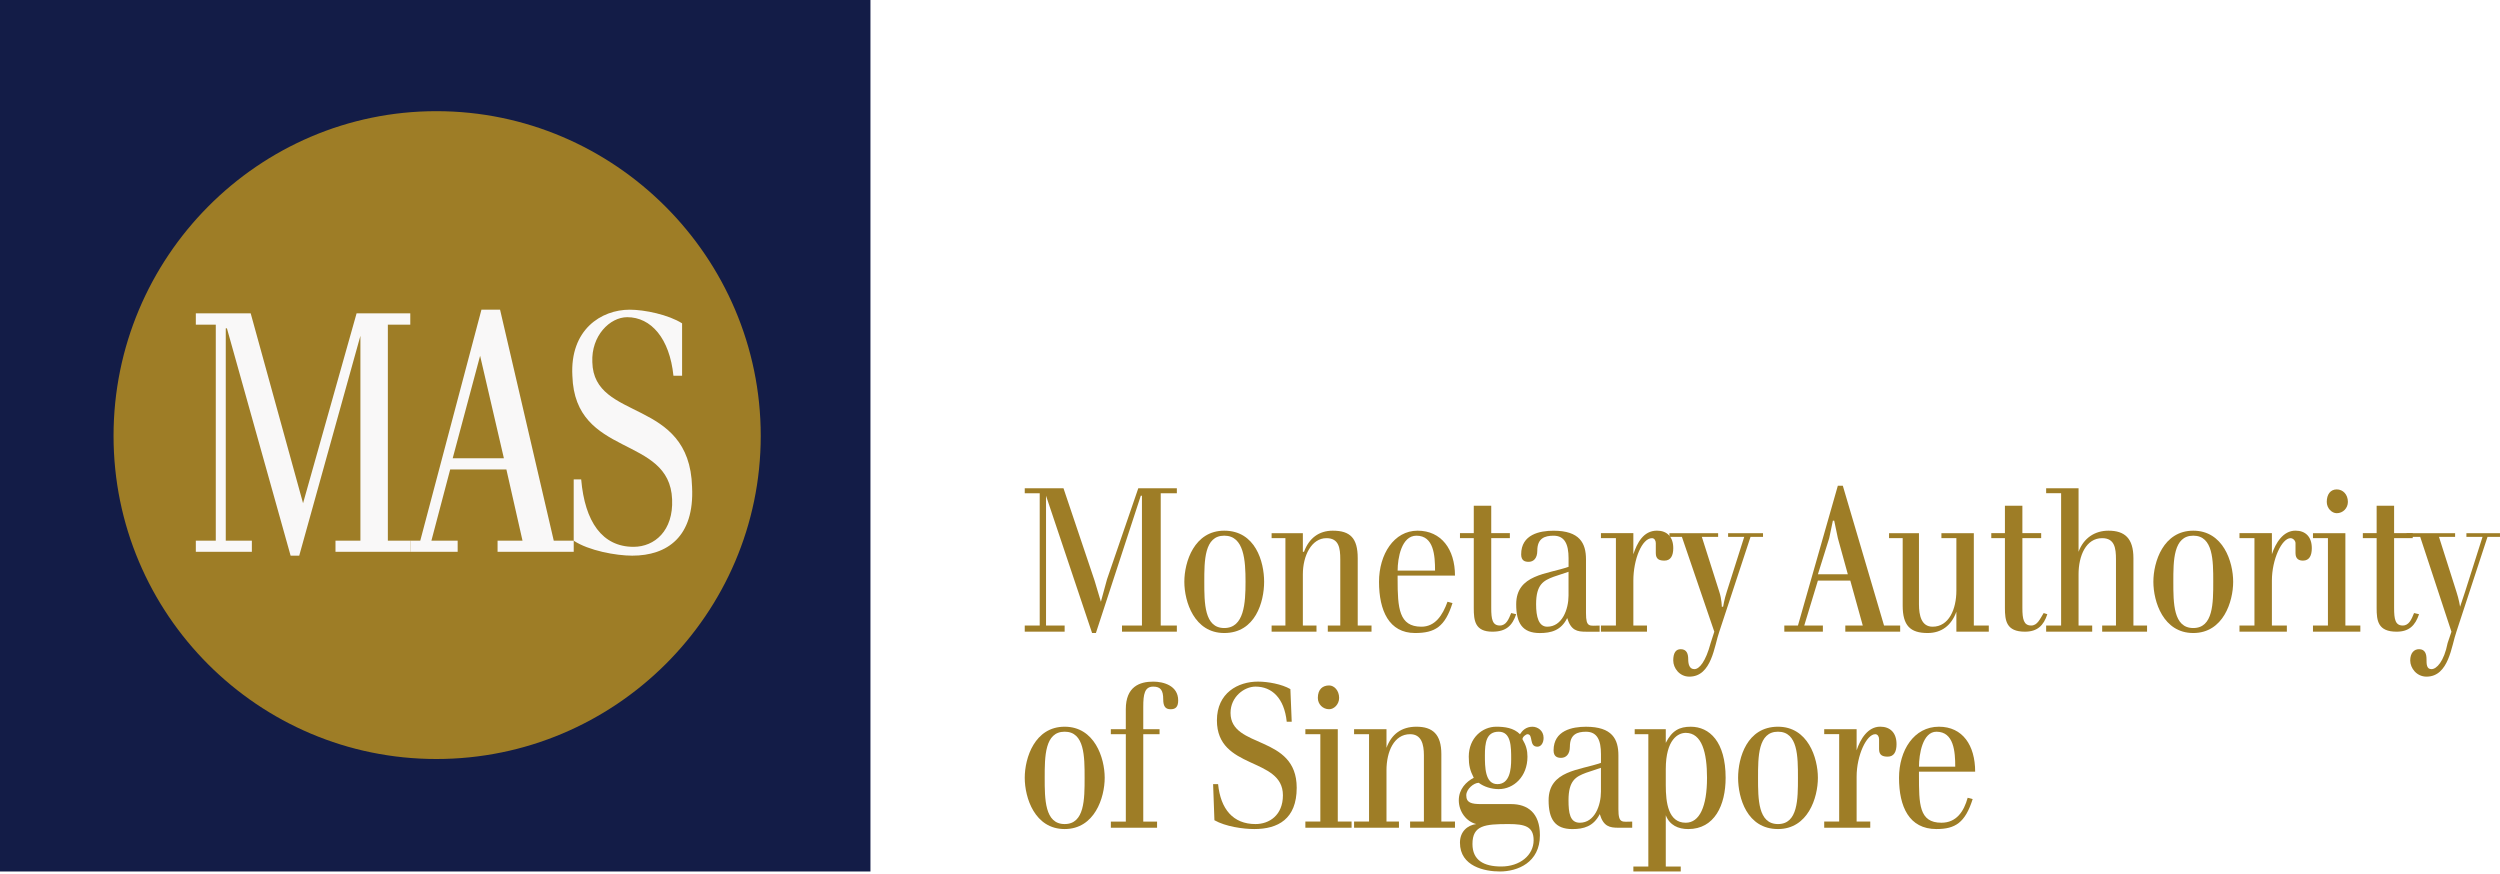
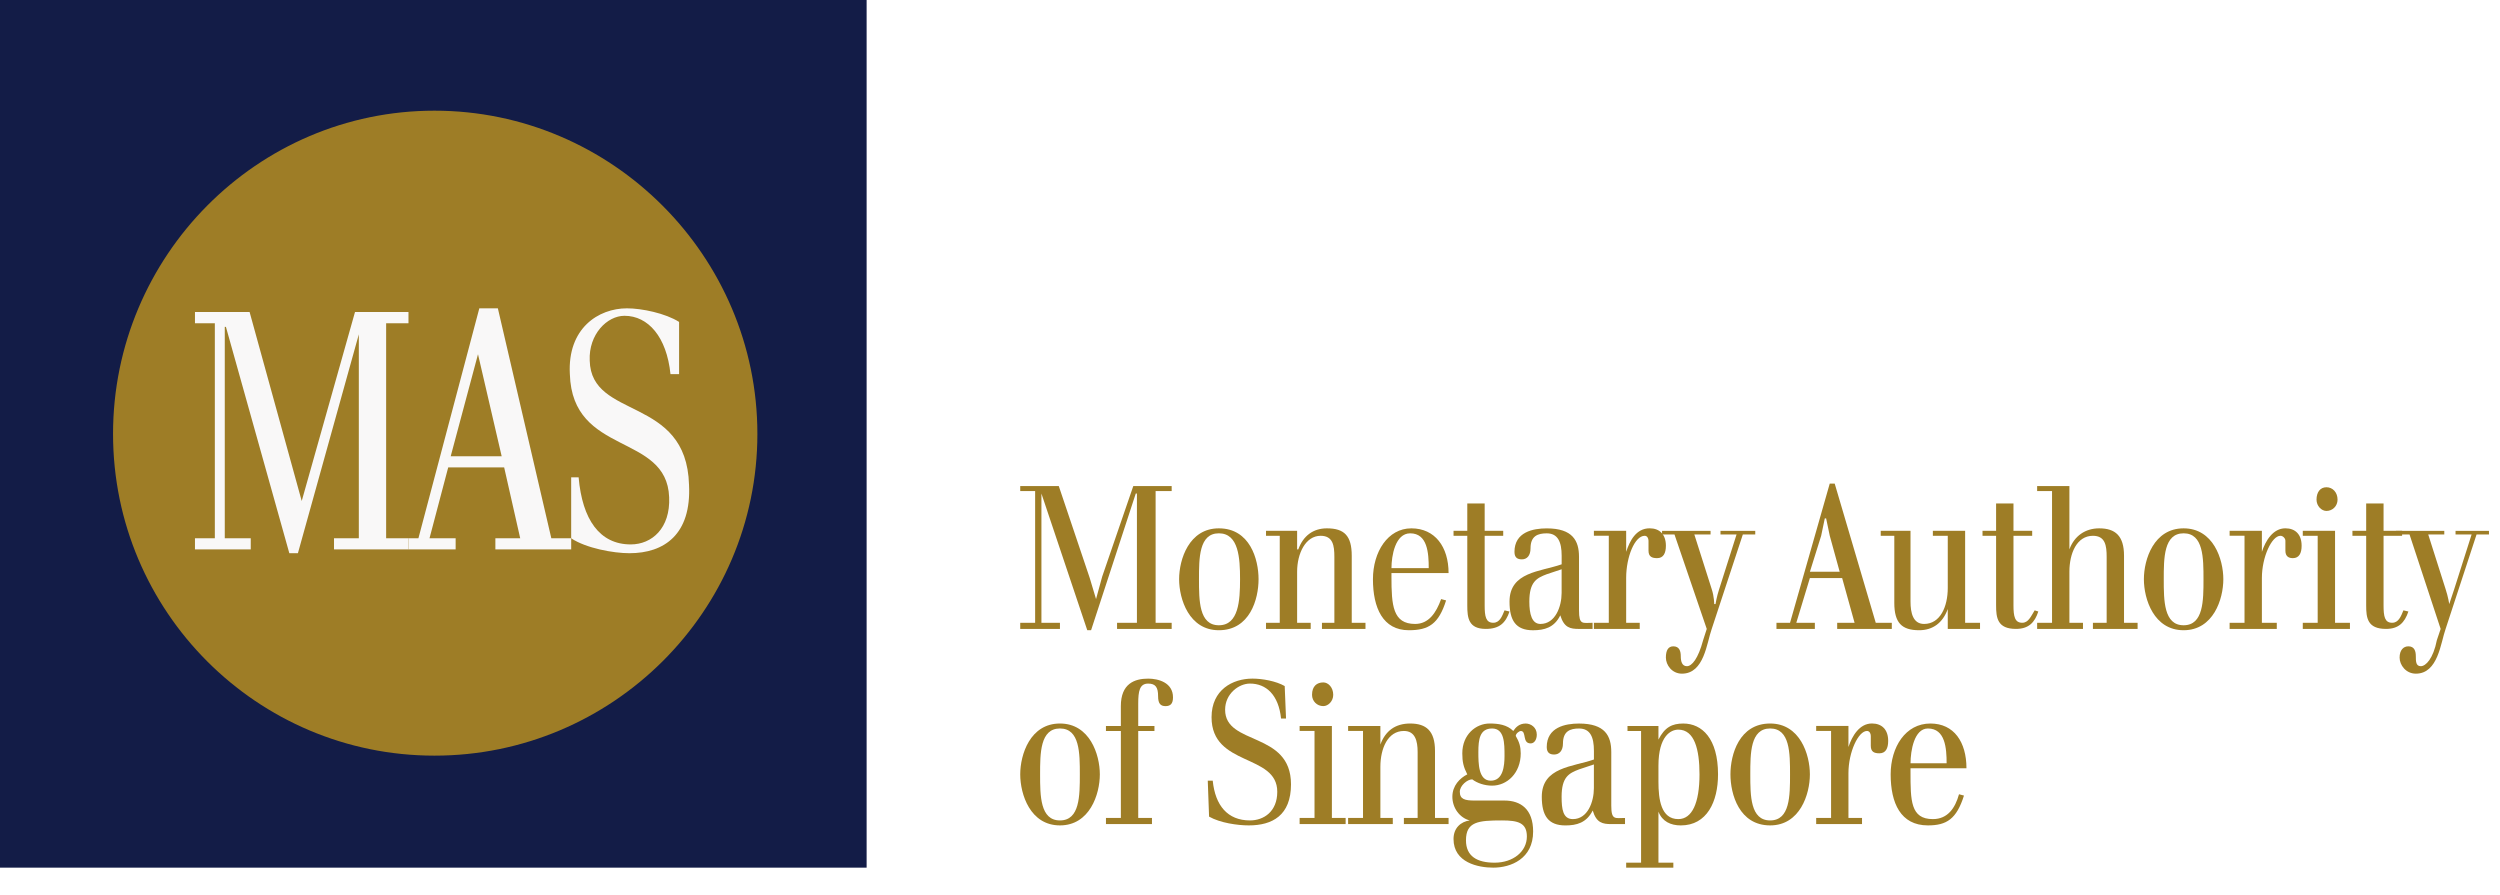
- <svg xmlns="http://www.w3.org/2000/svg" xml:space="preserve" style="max-height: 500px" viewBox="0 0 150.335 52.557" y="0px" x="0px" id="圖層_1" version="1.1" width="150.335" height="52.557">
+ <svg xmlns="http://www.w3.org/2000/svg" viewBox="0 0 151 54" style="max-height: 500px; width: 100%; height: auto;" version="1.1" xml:space="preserve">
  <style type="text/css">
	.st0{fill-rule:evenodd;clip-rule:evenodd;fill:#131C47;}
	.st1{fill:#9E7D26;}
	.st2{fill-rule:evenodd;clip-rule:evenodd;fill:#F9F8F8;}
- 	.st3{fill-rule:evenodd;clip-rule:evenodd;fill:#9E7D26;}
+ 	.st3{fill:#9E7D26;}
</style>
-   <g id="XMLID_76_">
+   <g id="圖層_1">
    <polygon points="52.344,0 52.344,0 0,0 0,52.406 52.344,52.406" class="st0" />
-     <path d="M26.242,6.685L26.242,6.685c-10.717,0-19.414,8.786-19.414,19.524   c0,10.727,8.697,19.433,19.414,19.433c10.727,0,19.504-8.706,19.504-19.433   C45.746,15.471,36.969,6.685,26.242,6.685z" class="st1" />
-     <polygon points="12.976,32.513 12.976,32.513 11.776,32.513 11.776,33.183 &#10;&#09;&#09;15.145,33.183 15.145,32.513 13.576,32.513 13.576,19.744 13.646,19.744 &#10;&#09;&#09;17.475,33.413 17.994,33.413 21.673,20.194 21.673,32.513 20.174,32.513 &#10;&#09;&#09;20.174,33.183 24.672,33.183 24.672,32.513 23.323,32.513 23.323,19.524 &#10;&#09;&#09;24.672,19.524 24.672,18.843 21.443,18.843 18.224,30.261 15.075,18.843 &#10;&#09;&#09;11.776,18.843 11.776,19.524 12.976,19.524" class="st2" />
-     <path d="M30.301,27.559L30.301,27.559l-1.43-6.164l-1.649,6.164H30.301z    M25.272,32.513L25.272,32.513l3.679-13.89h1.12l3.229,13.89h1.2v0.67   h-4.579v-0.67h1.5l-0.97-4.283h-3.379l-1.13,4.283h1.579v0.67h-2.849v-0.67   H25.272z" class="st2" />
-     <path d="M34.499,32.513L34.499,32.513c0.9,0.6,2.549,0.901,3.519,0.901   c2.099,0,3.749-1.131,3.599-4.133c-0.15-5.404-5.918-3.903-5.998-7.505   c-0.07-1.581,1.05-2.702,2.099-2.702c1.43,0,2.549,1.271,2.779,3.522h0.52   v-3.152c-0.82-0.52-2.249-0.821-3.149-0.821c-1.719,0-3.599,1.201-3.449,3.973   c0.15,4.963,5.848,3.532,5.998,7.435c0.08,1.881-1.05,2.852-2.319,2.852   c-1.879,0-2.929-1.501-3.149-4.053h-0.45V32.513z" class="st2" />
+     <path d="M26.242,6.685C15.525,6.685,6.828,15.471,6.828,26.208c0,10.727,8.697,19.433,19.414,19.433c10.727,0,19.504-8.706,19.504-19.433C45.746,15.471,36.969,6.685,26.242,6.685z" class="st1" />
+     <polygon points="12.976,32.513 12.976,32.513 11.776,32.513 11.776,33.183 15.145,33.183 15.145,32.513 13.576,32.513 13.576,19.744 13.646,19.744 17.475,33.413 17.994,33.413 21.673,20.194 21.673,32.513 20.174,32.513 20.174,33.183 24.672,33.183 24.672,32.513 23.323,32.513 23.323,19.524 24.672,19.524 24.672,18.843 21.443,18.843 18.224,30.261 15.075,18.843 11.776,18.843 11.776,19.524 12.976,19.524" class="st2" />
+     <path d="M30.301,27.559L30.301,27.559l-1.43-6.164l-1.649,6.164H30.301z M25.272,32.513L25.272,32.513l3.679-13.89h1.12l3.229,13.89h1.2v0.67 h-4.579v-0.67h1.5l-0.97-4.283h-3.379l-1.13,4.283h1.579v0.67h-2.849v-0.67 H25.272z" class="st2" />
+     <path d="M34.499,32.513L34.499,32.513c0.9,0.6,2.549,0.901,3.519,0.901 c2.099,0,3.749-1.131,3.599-4.133c-0.15-5.404-5.918-3.903-5.998-7.505 c-0.07-1.581,1.05-2.702,2.099-2.702c1.43,0,2.549,1.271,2.779,3.522h0.52 v-3.152c-0.82-0.52-2.249-0.821-3.149-0.821c-1.719,0-3.599,1.201-3.449,3.973 c0.15,4.963,5.848,3.532,5.998,7.435c0.08,1.881-1.05,2.852-2.319,2.852 c-1.879,0-2.929-1.501-3.149-4.053h-0.45V32.513z" class="st2" />
  </g>
  <g id="XMLID_75_">
    <g id="XMLID_74_">
      <g id="XMLID_72_">
-         <path d="M61.622,46.772L61.622,46.772     c0,1.201,0.6,3.082,2.399,3.082c1.799,0,2.409-1.881,2.409-3.082     c0-1.201-0.61-3.072-2.409-3.072C62.222,43.7,61.622,45.572,61.622,46.772z      M62.822,46.772L62.822,46.772c0-1.271,0-2.772,1.2-2.772     c1.2,0,1.2,1.501,1.2,2.772c0,1.281,0,2.782-1.2,2.782     C62.822,49.554,62.822,48.053,62.822,46.772z" class="st3" id="XMLID_67_" />
-         <path d="M67.7,44.151L67.7,44.151v5.254h-0.9v0.37h2.779     v-0.37h-0.83v-5.254h0.98v-0.3h-0.98v-1.351     c0-0.751,0.08-1.211,0.6-1.211c0.45,0,0.6,0.23,0.6,0.761     c0,0.45,0.15,0.6,0.45,0.6s0.45-0.15,0.45-0.53     c0-0.901-0.9-1.131-1.5-1.131c-0.82,0-1.65,0.3-1.65,1.661v1.201     h-0.9v0.3H67.7z" class="st3" id="XMLID_66_" />
+         <path d="M61.622,46.772L61.622,46.772c0,1.201,0.6,3.082,2.399,3.082 c1.799,0,2.409-1.881,2.409-3.082c0-1.201-0.61-3.072-2.409-3.072 C62.222,43.7,61.622,45.572,61.622,46.772z M62.822,46.772L62.822,46.772 c0-1.271,0-2.772,1.2-2.772c1.2,0,1.2,1.501,1.2,2.772c0,1.281,0,2.782-1.2,2.782 C62.822,49.554,62.822,48.053,62.822,46.772z" class="st3" id="XMLID_67_" />
+         <path d="M67.7,44.151L67.7,44.151v5.254h-0.9v0.37h2.779 v-0.37h-0.83v-5.254h0.98v-0.3h-0.98v-1.351c0-0.751,0.08-1.211,0.6-1.211 c0.45,0,0.6,0.23,0.6,0.761c0,0.45,0.15,0.6,0.45,0.6 s0.45-0.15,0.45-0.53c0-0.901-0.9-1.131-1.5-1.131c-0.82,0-1.65,0.3-1.65,1.661 v1.201h-0.9v0.3H67.7z" class="st3" id="XMLID_66_" />
      </g>
      <g id="XMLID_73_">
-         <path d="M73.028,49.324L73.028,49.324     c0.67,0.38,1.719,0.53,2.399,0.53c1.42,0,2.549-0.6,2.549-2.482     c0-3.222-3.979-2.322-3.979-4.503c0-0.971,0.83-1.581,1.5-1.581     c0.98,0,1.729,0.68,1.879,2.111h0.3l-0.08-1.961     c-0.52-0.3-1.35-0.45-1.949-0.45c-1.2,0-2.469,0.68-2.469,2.332     c0,3.002,3.969,2.182,3.969,4.503c0,1.201-0.82,1.731-1.649,1.731     c-1.35,0-2.099-0.901-2.249-2.402h-0.3L73.028,49.324z" class="st3" id="XMLID_65_" />
-         <path d="M79.397,49.404L79.397,49.404H78.497v0.37h2.779v-0.37     h-0.83v-5.554H78.497v0.3h0.9V49.404z M79.247,41.969L79.247,41.969     c0,0.38,0.3,0.68,0.68,0.68c0.3,0,0.6-0.3,0.6-0.68     c0-0.45-0.3-0.751-0.6-0.751C79.546,41.219,79.247,41.439,79.247,41.969z" class="st3" id="XMLID_62_" />
-         <path d="M81.426,49.404L81.426,49.404v0.37h2.699v-0.37h-0.75     v-3.082c0-1.121,0.45-2.172,1.42-2.172c0.68,0,0.83,0.6,0.83,1.271     v3.983h-0.83v0.37h2.699v-0.37h-0.82v-4.053     c0-1.201-0.53-1.651-1.5-1.651c-0.9,0-1.5,0.45-1.799,1.271v-1.121     h-1.949v0.3h0.9v5.254H81.426z" class="st3" id="XMLID_61_" />
-         <path d="M89.973,43.7L89.973,43.7     c-0.83,0-1.65,0.671-1.65,1.801c0,0.52,0.07,0.82,0.3,1.271     c-0.45,0.23-0.9,0.68-0.9,1.351c0,0.68,0.45,1.281,1.05,1.431     c-0.53,0.07-0.98,0.45-0.98,1.121c0,1.431,1.5,1.731,2.399,1.731     c1.06,0,2.409-0.53,2.409-2.182c0-1.351-0.75-1.871-1.729-1.871h-1.799     c-0.6,0-0.9-0.08-0.9-0.53c0-0.37,0.45-0.75,0.75-0.75     c0.3,0.23,0.75,0.38,1.2,0.38c0.9,0,1.729-0.751,1.729-1.951     c0-0.38-0.08-0.681-0.3-1.051c0-0.15,0.22-0.3,0.3-0.3     c0.37,0,0.07,0.751,0.6,0.751c0.22,0,0.37-0.23,0.37-0.53     c0-0.45-0.37-0.671-0.67-0.671c-0.38,0-0.6,0.22-0.75,0.45     C91.023,43.77,90.493,43.7,89.973,43.7z M89.293,45.422L89.293,45.422     c0-0.751,0.08-1.421,0.83-1.421c0.75,0,0.75,0.901,0.75,1.651     c0,0.6-0.08,1.501-0.83,1.501C89.293,47.153,89.293,46.102,89.293,45.422z      M90.723,49.554L90.723,49.554c0.98,0,1.5,0.15,1.5,0.971     c0,0.901-0.82,1.581-1.949,1.581c-1.05,0-1.729-0.38-1.729-1.351     C88.544,49.625,89.293,49.554,90.723,49.554z" class="st3" id="XMLID_57_" />
-         <path d="M96.201,48.954L96.201,48.954     c0.22,0.75,0.6,0.821,1.12,0.821h0.83v-0.37     c-0.6,0-0.83,0.15-0.83-0.75v-3.232c0-0.971-0.37-1.721-1.949-1.721     c-0.82,0-1.949,0.22-1.949,1.421c0,0.38,0.23,0.45,0.45,0.45     c0.3,0,0.53-0.22,0.53-0.67c0-0.751,0.45-0.901,0.97-0.901     c0.68,0,0.9,0.52,0.9,1.351v0.52c-1.27,0.45-3.149,0.45-3.149,2.252     c0,1.131,0.38,1.731,1.43,1.731C95.222,49.855,95.821,49.704,96.201,48.954z      M96.271,46.172L96.271,46.172v1.431c0,0.821-0.37,1.871-1.27,1.871     c-0.6,0-0.68-0.6-0.68-1.351c0-1.201,0.45-1.421,1.05-1.651     L96.271,46.172z" class="st3" id="XMLID_54_" />
-         <path d="M98.221,52.406L98.221,52.406h2.849v-0.3h-0.9v-3.082     c0.23,0.6,0.75,0.831,1.35,0.831c1.579,0,2.249-1.431,2.249-3.082     c0-2.172-0.97-3.072-2.099-3.072c-0.67,0-1.12,0.22-1.5,0.971v-0.821     h-1.869v0.3h0.82v7.956H98.221V52.406z M100.17,46.252L100.17,46.252     c0-1.801,0.75-2.182,1.2-2.182c0.98,0,1.28,1.201,1.28,2.702     c0,1.731-0.45,2.702-1.28,2.702c-1.05,0-1.2-1.201-1.2-2.252V46.252z" class="st3" id="XMLID_51_" />
-         <path d="M104.519,46.772L104.519,46.772     c0,1.201,0.53,3.082,2.399,3.082c1.799,0,2.399-1.881,2.399-3.082     c0-1.201-0.6-3.072-2.399-3.072C105.049,43.7,104.519,45.572,104.519,46.772z      M105.718,46.772L105.718,46.772c0-1.271,0-2.772,1.2-2.772     s1.2,1.501,1.2,2.772c0,1.281,0,2.782-1.2,2.782     S105.718,48.053,105.718,46.772z" class="st3" id="XMLID_48_" />
-         <path d="M110.597,49.404L110.597,49.404h-0.9v0.37h2.769v-0.37     h-0.82v-2.702c0-1.281,0.6-2.552,1.12-2.552c0.15,0,0.23,0.15,0.23,0.3     v0.6c0,0.37,0.22,0.45,0.52,0.45c0.38,0,0.53-0.3,0.53-0.751     c0-0.681-0.38-1.051-0.98-1.051c-0.75,0-1.2,0.751-1.42,1.421v-1.271     h-1.949v0.3h0.9V49.404z" class="st3" id="XMLID_47_" />
-         <path d="M118.774,46.402L118.774,46.402     c0-1.581-0.75-2.702-2.179-2.702c-1.5,0-2.399,1.421-2.399,3.072     c0,1.731,0.6,3.082,2.249,3.082c1.13,0,1.729-0.38,2.179-1.801l-0.3-0.08     c-0.23,0.831-0.68,1.501-1.579,1.501c-1.35,0-1.35-1.121-1.35-2.852     v-0.22H118.774z M115.396,46.102L115.396,46.102c0-0.751,0.22-2.101,1.05-2.101     c1.05,0,1.13,1.201,1.13,2.101H115.396z" class="st3" id="XMLID_44_" />
+         <path d="M73.028,49.324L73.028,49.324c0.67,0.38,1.719,0.53,2.399,0.53 c1.42,0,2.549-0.6,2.549-2.482c0-3.222-3.979-2.322-3.979-4.503 c0-0.971,0.83-1.581,1.5-1.581c0.98,0,1.729,0.68,1.879,2.111h0.3 l-0.08-1.961c-0.52-0.3-1.35-0.45-1.949-0.45c-1.2,0-2.469,0.68-2.469,2.332 c0,3.002,3.969,2.182,3.969,4.503c0,1.201-0.82,1.731-1.649,1.731 c-1.35,0-2.099-0.901-2.249-2.402h-0.3L73.028,49.324z" class="st3" id="XMLID_65_" />
+         <path d="M79.397,49.404L79.397,49.404H78.497v0.37h2.779v-0.37 h-0.83v-5.554H78.497v0.3h0.9V49.404z M79.247,41.969L79.247,41.969 c0,0.38,0.3,0.68,0.68,0.68c0.3,0,0.6-0.3,0.6-0.68 c0-0.45-0.3-0.751-0.6-0.751C79.546,41.219,79.247,41.439,79.247,41.969z" class="st3" id="XMLID_62_" />
+         <path d="M81.426,49.404L81.426,49.404v0.37h2.699v-0.37h-0.75 v-3.082c0-1.121,0.45-2.172,1.42-2.172c0.68,0,0.83,0.6,0.83,1.271 v3.983h-0.83v0.37h2.699v-0.37h-0.82v-4.053c0-1.201-0.53-1.651-1.5-1.651 c-0.9,0-1.5,0.45-1.799,1.271v-1.121h-1.949v0.3h0.9v5.254H81.426z" class="st3" id="XMLID_61_" />
+         <path d="M89.973,43.7L89.973,43.7c-0.83,0-1.65,0.671-1.65,1.801 c0,0.52,0.07,0.82,0.3,1.271c-0.45,0.23-0.9,0.68-0.9,1.351 c0,0.68,0.45,1.281,1.05,1.431c-0.53,0.07-0.98,0.45-0.98,1.121 c0,1.431,1.5,1.731,2.399,1.731c1.06,0,2.409-0.53,2.409-2.182 c0-1.351-0.75-1.871-1.729-1.871h-1.799c-0.6,0-0.9-0.08-0.9-0.53 c0-0.37,0.45-0.75,0.75-0.75c0.3,0.23,0.75,0.38,1.2,0.38 c0.9,0,1.729-0.751,1.729-1.951c0-0.38-0.08-0.681-0.3-1.051 c0-0.15,0.22-0.3,0.3-0.3c0.37,0,0.07,0.751,0.6,0.751 c0.22,0,0.37-0.23,0.37-0.53c0-0.45-0.37-0.671-0.67-0.671 c-0.38,0-0.6,0.22-0.75,0.45C91.023,43.77,90.493,43.7,89.973,43.7z M89.293,45.422L89.293,45.422c0-0.751,0.08-1.421,0.83-1.421 c0.75,0,0.75,0.901,0.75,1.651c0,0.6-0.08,1.501-0.83,1.501 C89.293,47.153,89.293,46.102,89.293,45.422z M90.723,49.554L90.723,49.554 c0.98,0,1.5,0.15,1.5,0.971c0,0.901-0.82,1.581-1.949,1.581 c-1.05,0-1.729-0.38-1.729-1.351C88.544,49.625,89.293,49.554,90.723,49.554z" class="st3" id="XMLID_57_" />
+         <path d="M96.201,48.954L96.201,48.954c0.22,0.75,0.6,0.821,1.12,0.821h0.83 v-0.37c-0.6,0-0.83,0.15-0.83-0.75v-3.232c0-0.971-0.37-1.721-1.949-1.721 c-0.82,0-1.949,0.22-1.949,1.421c0,0.38,0.23,0.45,0.45,0.45 c0.3,0,0.53-0.22,0.53-0.67c0-0.751,0.45-0.901,0.97-0.901 c0.68,0,0.9,0.52,0.9,1.351v0.52c-1.27,0.45-3.149,0.45-3.149,2.252 c0,1.131,0.38,1.731,1.43,1.731C95.222,49.855,95.821,49.704,96.201,48.954z M96.271,46.172L96.271,46.172v1.431c0,0.821-0.37,1.871-1.27,1.871 c-0.6,0-0.68-0.6-0.68-1.351c0-1.201,0.45-1.421,1.05-1.651 L96.271,46.172z" class="st3" id="XMLID_54_" />
+         <path d="M98.221,52.406L98.221,52.406h2.849v-0.3h-0.9v-3.082 c0.23,0.6,0.75,0.831,1.35,0.831c1.579,0,2.249-1.431,2.249-3.082 c0-2.172-0.97-3.072-2.099-3.072c-0.67,0-1.12,0.22-1.5,0.971v-0.821 h-1.869v0.3h0.82v7.956H98.221V52.406z M100.17,46.252L100.17,46.252 c0-1.801,0.75-2.182,1.2-2.182c0.98,0,1.28,1.201,1.28,2.702 c0,1.731-0.45,2.702-1.28,2.702c-1.05,0-1.2-1.201-1.2-2.252V46.252z" class="st3" id="XMLID_51_" />
+         <path d="M104.519,46.772L104.519,46.772c0,1.201,0.53,3.082,2.399,3.082 c1.799,0,2.399-1.881,2.399-3.082c0-1.201-0.6-3.072-2.399-3.072 C105.049,43.7,104.519,45.572,104.519,46.772z M105.718,46.772L105.718,46.772c0-1.271,0-2.772,1.2-2.772 s1.2,1.501,1.2,2.772c0,1.281,0,2.782-1.2,2.782 S105.718,48.053,105.718,46.772z" class="st3" id="XMLID_48_" />
+         <path d="M110.597,49.404L110.597,49.404h-0.9v0.37h2.769v-0.37 h-0.82v-2.702c0-1.281,0.6-2.552,1.12-2.552c0.15,0,0.23,0.15,0.23,0.3 v0.6c0,0.37,0.22,0.45,0.52,0.45c0.38,0,0.53-0.3,0.53-0.751 c0-0.681-0.38-1.051-0.98-1.051c-0.75,0-1.2,0.751-1.42,1.421v-1.271 h-1.949v0.3h0.9V49.404z" class="st3" id="XMLID_47_" />
+         <path d="M118.774,46.402L118.774,46.402c0-1.581-0.75-2.702-2.179-2.702 c-1.5,0-2.399,1.421-2.399,3.072c0,1.731,0.6,3.082,2.249,3.082 c1.13,0,1.729-0.38,2.179-1.801l-0.3-0.08c-0.23,0.831-0.68,1.501-1.579,1.501 c-1.35,0-1.35-1.121-1.35-2.852v-0.22H118.774z M115.396,46.102L115.396,46.102 c0-0.751,0.22-2.101,1.05-2.101c1.05,0,1.13,1.201,1.13,2.101H115.396z" class="st3" id="XMLID_44_" />
      </g>
    </g>
    <g id="XMLID_71_">
      <g id="XMLID_14_">
-         <polygon points="62.522,37.616 62.522,37.616 61.622,37.616 &#10;&#09;&#09;&#09;&#09;61.622,37.986 64.021,37.986 64.021,37.616 62.902,37.616 62.902,29.811 &#10;&#09;&#09;&#09;&#09;65.671,38.066 65.901,38.066 68.6,29.811 68.67,29.811 68.67,37.616 &#10;&#09;&#09;&#09;&#09;67.47,37.616 67.47,37.986 70.769,37.986 70.769,37.616 69.799,37.616 &#10;&#09;&#09;&#09;&#09;69.799,29.661 70.769,29.661 70.769,29.36 68.45,29.36 66.57,34.834 &#10;&#09;&#09;&#09;&#09;66.201,36.185 65.821,34.914 63.951,29.36 61.622,29.36 61.622,29.661 &#10;&#09;&#09;&#09;&#09;62.522,29.661" class="st3" id="XMLID_43_" />
-         <path d="M71.219,34.984L71.219,34.984     c0,1.201,0.6,3.082,2.399,3.082c1.879,0,2.399-1.881,2.399-3.082     c0-1.201-0.52-3.072-2.399-3.072C71.819,31.912,71.219,33.784,71.219,34.984z      M72.419,34.984L72.419,34.984c0-1.271,0-2.772,1.2-2.772     c1.2,0,1.28,1.501,1.28,2.772c0,1.281-0.08,2.782-1.28,2.782     C72.419,37.766,72.419,36.265,72.419,34.984z" class="st3" id="XMLID_40_" />
-         <path d="M76.467,37.616L76.467,37.616v0.37h2.699v-0.37h-0.82     v-3.082c0-1.121,0.52-2.172,1.42-2.172c0.75,0,0.83,0.6,0.83,1.271v3.983     h-0.75v0.37h2.629v-0.37h-0.83v-4.053c0-1.201-0.45-1.651-1.5-1.651     c-0.83,0-1.43,0.45-1.729,1.271h-0.07v-1.121h-1.879v0.3h0.83v5.254     H76.467z" class="st3" id="XMLID_39_" />
-         <path d="M87.494,34.614L87.494,34.614     c0-1.581-0.82-2.702-2.249-2.702c-1.42,0-2.319,1.421-2.319,3.072     c0,1.731,0.6,3.082,2.169,3.082c1.2,0,1.799-0.38,2.249-1.801l-0.3-0.08     c-0.3,0.831-0.75,1.501-1.57,1.501c-1.35,0-1.43-1.121-1.43-2.852v-0.22     H87.494z M84.045,34.314L84.045,34.314c0-0.751,0.23-2.101,1.13-2.101     c1.05,0,1.12,1.201,1.12,2.101H84.045z" class="st3" id="XMLID_36_" />
-         <path d="M87.794,32.362L87.794,32.362h0.83v4.203     c0,0.751,0.07,1.421,1.12,1.421c0.83,0,1.2-0.37,1.43-1.051l-0.3-0.07     c-0.15,0.37-0.3,0.75-0.68,0.75c-0.45,0-0.52-0.38-0.52-1.051v-4.203     h1.12v-0.3h-1.12v-1.651h-1.05v1.651h-0.83V32.362z" class="st3" id="XMLID_35_" />
-         <path d="M94.242,37.166L94.242,37.166     c0.23,0.751,0.6,0.821,1.13,0.821h0.82v-0.37     c-0.6,0-0.82,0.15-0.82-0.75v-3.232c0-0.971-0.38-1.721-1.949-1.721     c-0.83,0-1.949,0.22-1.949,1.421c0,0.38,0.22,0.45,0.45,0.45     c0.3,0,0.52-0.22,0.52-0.67c0-0.751,0.45-0.901,0.98-0.901     c0.67,0,0.9,0.52,0.9,1.351v0.52c-1.28,0.45-3.149,0.45-3.149,2.252     c0,1.131,0.37,1.731,1.42,1.731C93.272,38.066,93.872,37.916,94.242,37.166z      M94.322,34.384L94.322,34.384v1.431c0,0.821-0.38,1.871-1.28,1.871     c-0.52,0-0.67-0.6-0.67-1.351c0-1.201,0.45-1.421,1.05-1.651     L94.322,34.384z" class="st3" id="XMLID_32_" />
-         <path d="M97.171,37.616L97.171,37.616h-0.9v0.37h2.769v-0.37     h-0.82v-2.702c0-1.281,0.52-2.552,1.12-2.552     c0.15,0,0.23,0.15,0.23,0.3v0.6c0,0.37,0.22,0.45,0.52,0.45     c0.38,0,0.53-0.3,0.53-0.751c0-0.68-0.38-1.051-0.98-1.051     c-0.82,0-1.2,0.751-1.42,1.421v-1.271h-1.949v0.3h0.9V37.616z" class="st3" id="XMLID_31_" />
-         <path d="M102.869,38.667L102.869,38.667     c-0.3,1.121-0.68,1.571-0.98,1.571c-0.3,0-0.37-0.3-0.37-0.6     c0-0.3-0.08-0.6-0.45-0.6c-0.3,0-0.45,0.23-0.45,0.68     s0.37,0.971,0.97,0.971c1.35,0,1.5-1.871,1.799-2.702l1.879-5.704h0.75     v-0.22h-2.099v0.22h0.97l-1.05,3.302c-0.15,0.45-0.22,0.901-0.22,0.901     h-0.08c0,0,0-0.45-0.15-0.901l-1.05-3.302h0.98v-0.22h-2.929v0.22h0.75     l1.949,5.704L102.869,38.667z" class="st3" id="XMLID_30_" />
+         <polygon points="62.522,37.616 62.522,37.616 61.622,37.616 61.622,37.986 64.021,37.986 64.021,37.616 62.902,37.616 62.902,29.811 65.671,38.066 65.901,38.066 68.6,29.811 68.67,29.811 68.67,37.616 67.47,37.616 67.47,37.986 70.769,37.986 70.769,37.616 69.799,37.616 69.799,29.661 70.769,29.661 70.769,29.36 68.45,29.36 66.57,34.834 66.201,36.185 65.821,34.914 63.951,29.36 61.622,29.36 61.622,29.661 62.522,29.661" class="st3" id="XMLID_43_" />
+         <path d="M71.219,34.984L71.219,34.984c0,1.201,0.6,3.082,2.399,3.082 c1.879,0,2.399-1.881,2.399-3.082c0-1.201-0.52-3.072-2.399-3.072 C71.819,31.912,71.219,33.784,71.219,34.984z M72.419,34.984L72.419,34.984 c0-1.271,0-2.772,1.2-2.772c1.2,0,1.28,1.501,1.28,2.772 c0,1.281-0.08,2.782-1.28,2.782 C72.419,37.766,72.419,36.265,72.419,34.984z" class="st3" id="XMLID_40_" />
+         <path d="M76.467,37.616L76.467,37.616v0.37h2.699v-0.37h-0.82 v-3.082c0-1.121,0.52-2.172,1.42-2.172c0.75,0,0.83,0.6,0.83,1.271v3.983 h-0.75v0.37h2.629v-0.37h-0.83v-4.053c0-1.201-0.45-1.651-1.5-1.651 c-0.83,0-1.43,0.45-1.729,1.271h-0.07v-1.121h-1.879v0.3h0.83v5.254 H76.467z" class="st3" id="XMLID_39_" />
+         <path d="M87.494,34.614L87.494,34.614c0-1.581-0.82-2.702-2.249-2.702 c-1.42,0-2.319,1.421-2.319,3.072c0,1.731,0.6,3.082,2.169,3.082 c1.2,0,1.799-0.38,2.249-1.801l-0.3-0.08c-0.3,0.831-0.75,1.501-1.57,1.501 c-1.35,0-1.43-1.121-1.43-2.852v-0.22H87.494z M84.045,34.314L84.045,34.314 c0-0.751,0.23-2.101,1.13-2.101c1.05,0,1.12,1.201,1.12,2.101H84.045z" class="st3" id="XMLID_36_" />
+         <path d="M87.794,32.362L87.794,32.362h0.83v4.203c0,0.751,0.07,1.421,1.12,1.421 c0.83,0,1.2-0.37,1.43-1.051l-0.3-0.07c-0.15,0.37-0.3,0.75-0.68,0.75 c-0.45,0-0.52-0.38-0.52-1.051v-4.203h1.12v-0.3h-1.12v-1.651h-1.05v1.651 h-0.83V32.362z" class="st3" id="XMLID_35_" />
+         <path d="M94.242,37.166L94.242,37.166c0.23,0.751,0.6,0.821,1.13,0.821h0.82 v-0.37c-0.6,0-0.82,0.15-0.82-0.75v-3.232c0-0.971-0.38-1.721-1.949-1.721 c-0.83,0-1.949,0.22-1.949,1.421c0,0.38,0.22,0.45,0.45,0.45 c0.3,0,0.52-0.22,0.52-0.67c0-0.751,0.45-0.901,0.98-0.901 c0.67,0,0.9,0.52,0.9,1.351v0.52c-1.28,0.45-3.149,0.45-3.149,2.252 c0,1.131,0.37,1.731,1.42,1.731C93.272,38.066,93.872,37.916,94.242,37.166z M94.322,34.384L94.322,34.384v1.431c0,0.821-0.38,1.871-1.28,1.871 c-0.52,0-0.67-0.6-0.67-1.351c0-1.201,0.45-1.421,1.05-1.651 L94.322,34.384z" class="st3" id="XMLID_32_" />
+         <path d="M97.171,37.616L97.171,37.616h-0.9v0.37h2.769v-0.37 h-0.82v-2.702c0-1.281,0.52-2.552,1.12-2.552c0.15,0,0.23,0.15,0.23,0.3 v0.6c0,0.37,0.22,0.45,0.52,0.45c0.38,0,0.53-0.3,0.53-0.751 c0-0.68-0.38-1.051-0.98-1.051c-0.82,0-1.2,0.751-1.42,1.421v-1.271h-1.949 v0.3h0.9V37.616z" class="st3" id="XMLID_31_" />
+         <path d="M102.869,38.667L102.869,38.667c-0.3,1.121-0.68,1.571-0.98,1.571 c-0.3,0-0.37-0.3-0.37-0.6c0-0.3-0.08-0.6-0.45-0.6 c-0.3,0-0.45,0.23-0.45,0.68s0.37,0.971,0.97,0.971 c1.35,0,1.5-1.871,1.799-2.702l1.879-5.704h0.75v-0.22h-2.099v0.22h0.97 l-1.05,3.302c-0.15,0.45-0.22,0.901-0.22,0.901h-0.08c0,0,0-0.45-0.15-0.901 l-1.05-3.302h0.98v-0.22h-2.929v0.22h0.75l1.949,5.704L102.869,38.667z" class="st3" id="XMLID_30_" />
      </g>
      <g id="XMLID_70_">
-         <path d="M108.118,37.616L108.118,37.616h-0.82v0.37h2.319v-0.37     h-1.12l0.82-2.702h1.949l0.75,2.702h-1.05v0.37h3.299v-0.37h-0.97     l-2.479-8.406h-0.3L108.118,37.616z M111.117,34.534L111.117,34.534h-1.799     l0.68-2.172l0.22-1.051h0.08l0.22,1.051L111.117,34.534z" class="st3" id="XMLID_27_" />
-         <path d="M117.645,37.986L117.645,37.986h1.949v-0.37h-0.9v-5.554     h-1.949v0.3h0.9v3.152c0,1.121-0.45,2.172-1.43,2.172     c-0.67,0-0.82-0.671-0.82-1.351v-4.273h-1.799v0.3h0.82v4.053     c0,1.201,0.45,1.651,1.5,1.651c0.83,0,1.43-0.45,1.729-1.281V37.986z" class="st3" id="XMLID_26_" />
-         <path d="M119.744,32.362L119.744,32.362h0.82v4.203     c0,0.751,0.08,1.421,1.2,1.421c0.75,0,1.13-0.37,1.35-1.051     l-0.22-0.07c-0.23,0.37-0.38,0.75-0.75,0.75     c-0.45,0-0.53-0.38-0.53-1.051v-4.203h1.13v-0.3h-1.13v-1.651h-1.05     v1.651h-0.82V32.362z" class="st3" id="XMLID_25_" />
-         <path d="M123.043,37.616L123.043,37.616v0.37h2.769v-0.37h-0.82     v-3.082c0-1.121,0.45-2.172,1.42-2.172c0.75,0,0.83,0.6,0.83,1.271v3.983     h-0.83v0.37h2.699v-0.37h-0.82v-4.053c0-1.201-0.53-1.651-1.5-1.651     c-0.83,0-1.5,0.45-1.799,1.271v-3.823h-1.949v0.3h0.9v7.956H123.043z" class="st3" id="XMLID_24_" />
-         <path d="M129.491,34.984L129.491,34.984     c0,1.201,0.6,3.082,2.399,3.082c1.799,0,2.399-1.881,2.399-3.082     c0-1.201-0.6-3.072-2.399-3.072C130.091,31.912,129.491,33.784,129.491,34.984z      M130.691,34.984L130.691,34.984c0-1.271,0-2.772,1.2-2.772     c1.2,0,1.2,1.501,1.2,2.772c0,1.281,0,2.782-1.2,2.782     C130.691,37.766,130.691,36.265,130.691,34.984z" class="st3" id="XMLID_21_" />
-         <path d="M135.569,37.616L135.569,37.616h-0.9v0.37h2.849v-0.37     h-0.9v-2.702c0-1.281,0.6-2.552,1.12-2.552     c0.15,0,0.3,0.15,0.3,0.3v0.6c0,0.37,0.23,0.45,0.45,0.45     c0.38,0,0.53-0.3,0.53-0.751c0-0.68-0.38-1.051-0.98-1.051     c-0.75,0-1.2,0.751-1.42,1.421v-1.271h-1.949v0.3h0.9V37.616z" class="st3" id="XMLID_20_" />
-         <path d="M139.988,37.616L139.988,37.616h-0.9v0.37h2.849v-0.37     h-0.9v-5.554h-1.949v0.3h0.9V37.616z M139.918,30.181L139.918,30.181     c0,0.38,0.3,0.68,0.6,0.68c0.37,0,0.67-0.3,0.67-0.68     c0-0.45-0.3-0.751-0.67-0.751C140.138,29.43,139.918,29.731,139.918,30.181z" class="st3" id="XMLID_17_" />
-         <path d="M142.087,32.362L142.087,32.362h0.83v4.203     c0,0.751,0.07,1.421,1.2,1.421c0.75,0,1.12-0.37,1.35-1.051l-0.3-0.07     c-0.15,0.37-0.3,0.75-0.68,0.75c-0.45,0-0.52-0.38-0.52-1.051v-4.203     h1.12v-0.3h-1.12v-1.651h-1.05v1.651h-0.83V32.362z" class="st3" id="XMLID_16_" />
-         <path d="M147.186,38.667L147.186,38.667     c-0.22,1.121-0.67,1.571-0.97,1.571c-0.3,0-0.3-0.3-0.3-0.6     c0-0.3-0.08-0.6-0.45-0.6c-0.3,0-0.53,0.23-0.53,0.68     s0.38,0.971,0.98,0.971c1.35,0,1.5-1.871,1.799-2.702l1.869-5.704h0.75     v-0.22h-2.019v0.22h0.97l-1.05,3.302c-0.15,0.45-0.3,0.901-0.3,0.901     s-0.07-0.45-0.22-0.901l-1.05-3.302h0.97v-0.22h-2.919v0.22h0.82     l1.879,5.704L147.186,38.667z" class="st3" id="XMLID_15_" />
+         <path d="M108.118,37.616L108.118,37.616h-0.82v0.37h2.319v-0.37 h-1.12l0.82-2.702h1.949l0.75,2.702h-1.05v0.37h3.299v-0.37h-0.97 l-2.479-8.406h-0.3L108.118,37.616z M111.117,34.534L111.117,34.534h-1.799 l0.68-2.172l0.22-1.051h0.08l0.22,1.051L111.117,34.534z" class="st3" id="XMLID_27_" />
+         <path d="M117.645,37.986L117.645,37.986h1.949v-0.37h-0.9v-5.554 h-1.949v0.3h0.9v3.152c0,1.121-0.45,2.172-1.43,2.172 c-0.67,0-0.82-0.671-0.82-1.351v-4.273h-1.799v0.3h0.82v4.053 c0,1.201,0.45,1.651,1.5,1.651c0.83,0,1.43-0.45,1.729-1.281V37.986z" class="st3" id="XMLID_26_" />
+         <path d="M119.744,32.362L119.744,32.362h0.82v4.203c0,0.751,0.08,1.421,1.2,1.421 c0.75,0,1.13-0.37,1.35-1.051l-0.22-0.07c-0.23,0.37-0.38,0.75-0.75,0.75 c-0.45,0-0.53-0.38-0.53-1.051v-4.203h1.13v-0.3h-1.13v-1.651h-1.05 v1.651h-0.82V32.362z" class="st3" id="XMLID_25_" />
+         <path d="M123.043,37.616L123.043,37.616v0.37h2.769v-0.37h-0.82 v-3.082c0-1.121,0.45-2.172,1.42-2.172c0.75,0,0.83,0.6,0.83,1.271v3.983 h-0.83v0.37h2.699v-0.37h-0.82v-4.053c0-1.201-0.53-1.651-1.5-1.651 c-0.83,0-1.5,0.45-1.799,1.271v-3.823h-1.949v0.3h0.9v7.956H123.043z" class="st3" id="XMLID_24_" />
+         <path d="M129.491,34.984L129.491,34.984c0,1.201,0.6,3.082,2.399,3.082 c1.799,0,2.399-1.881,2.399-3.082c0-1.201-0.6-3.072-2.399-3.072 C130.091,31.912,129.491,33.784,129.491,34.984z M130.691,34.984L130.691,34.984 c0-1.271,0-2.772,1.2-2.772c1.2,0,1.2,1.501,1.2,2.772 c0,1.281,0,2.782-1.2,2.782 C130.691,37.766,130.691,36.265,130.691,34.984z" class="st3" id="XMLID_21_" />
+         <path d="M135.569,37.616L135.569,37.616h-0.9v0.37h2.849v-0.37 h-0.9v-2.702c0-1.281,0.6-2.552,1.12-2.552c0.15,0,0.3,0.15,0.3,0.3 v0.6c0,0.37,0.23,0.45,0.45,0.45c0.38,0,0.53-0.3,0.53-0.751 c0-0.68-0.38-1.051-0.98-1.051c-0.75,0-1.2,0.751-1.42,1.421v-1.271h-1.949 v0.3h0.9V37.616z" class="st3" id="XMLID_20_" />
+         <path d="M139.988,37.616L139.988,37.616h-0.9v0.37h2.849v-0.37 h-0.9v-5.554h-1.949v0.3h0.9V37.616z M139.918,30.181L139.918,30.181 c0,0.38,0.3,0.68,0.6,0.68c0.37,0,0.67-0.3,0.67-0.68 c0-0.45-0.3-0.751-0.67-0.751C140.138,29.43,139.918,29.731,139.918,30.181z" class="st3" id="XMLID_17_" />
+         <path d="M142.087,32.362L142.087,32.362h0.83v4.203c0,0.751,0.07,1.421,1.2,1.421 c0.75,0,1.12-0.37,1.35-1.051l-0.3-0.07c-0.15,0.37-0.3,0.75-0.68,0.75 c-0.45,0-0.52-0.38-0.52-1.051v-4.203h1.12v-0.3h-1.12v-1.651h-1.05v1.651 h-0.83V32.362z" class="st3" id="XMLID_16_" />
+         <path d="M147.186,38.667L147.186,38.667c-0.22,1.121-0.67,1.571-0.97,1.571 c-0.3,0-0.3-0.3-0.3-0.6c0-0.3-0.08-0.6-0.45-0.6 c-0.3,0-0.53,0.23-0.53,0.68s0.38,0.971,0.98,0.971 c1.35,0,1.5-1.871,1.799-2.702l1.869-5.704h0.75v-0.22h-2.019v0.22h0.97 l-1.05,3.302c-0.15,0.45-0.3,0.901-0.3,0.901s-0.07-0.45-0.22-0.901 l-1.05-3.302h0.97v-0.22h-2.919v0.22h0.82l1.879,5.704L147.186,38.667z" class="st3" id="XMLID_15_" />
      </g>
    </g>
  </g>
</svg>
